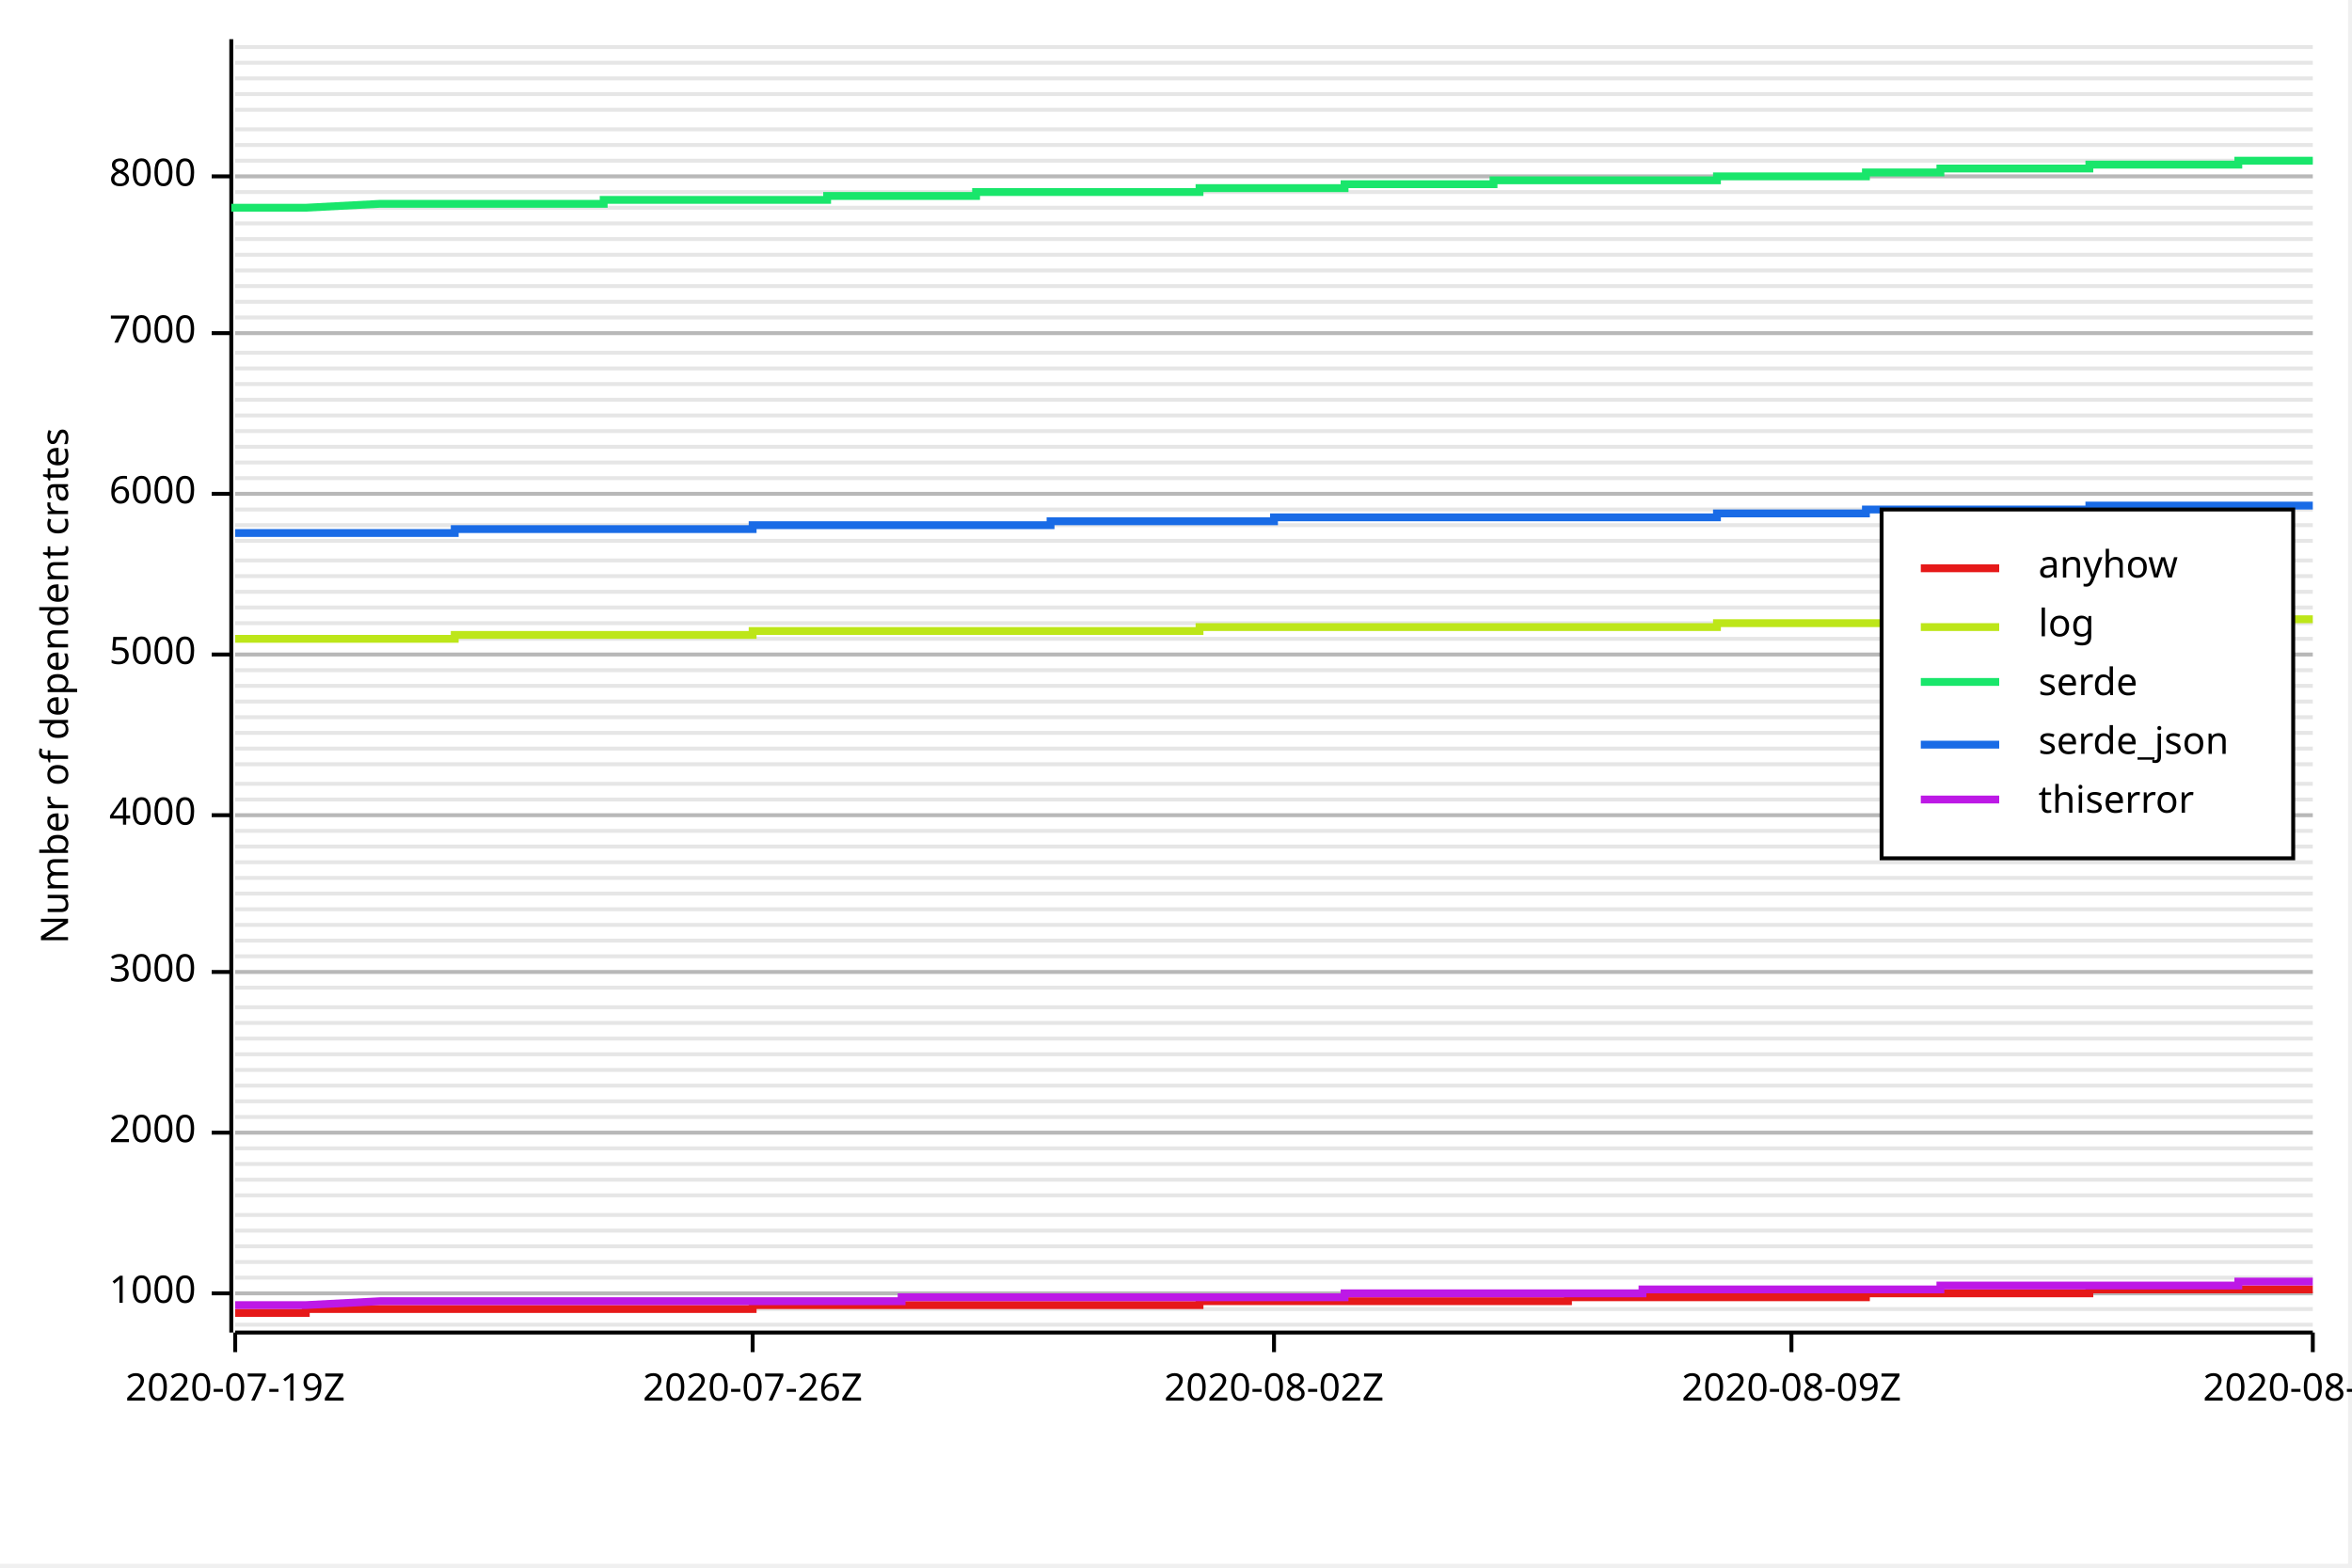
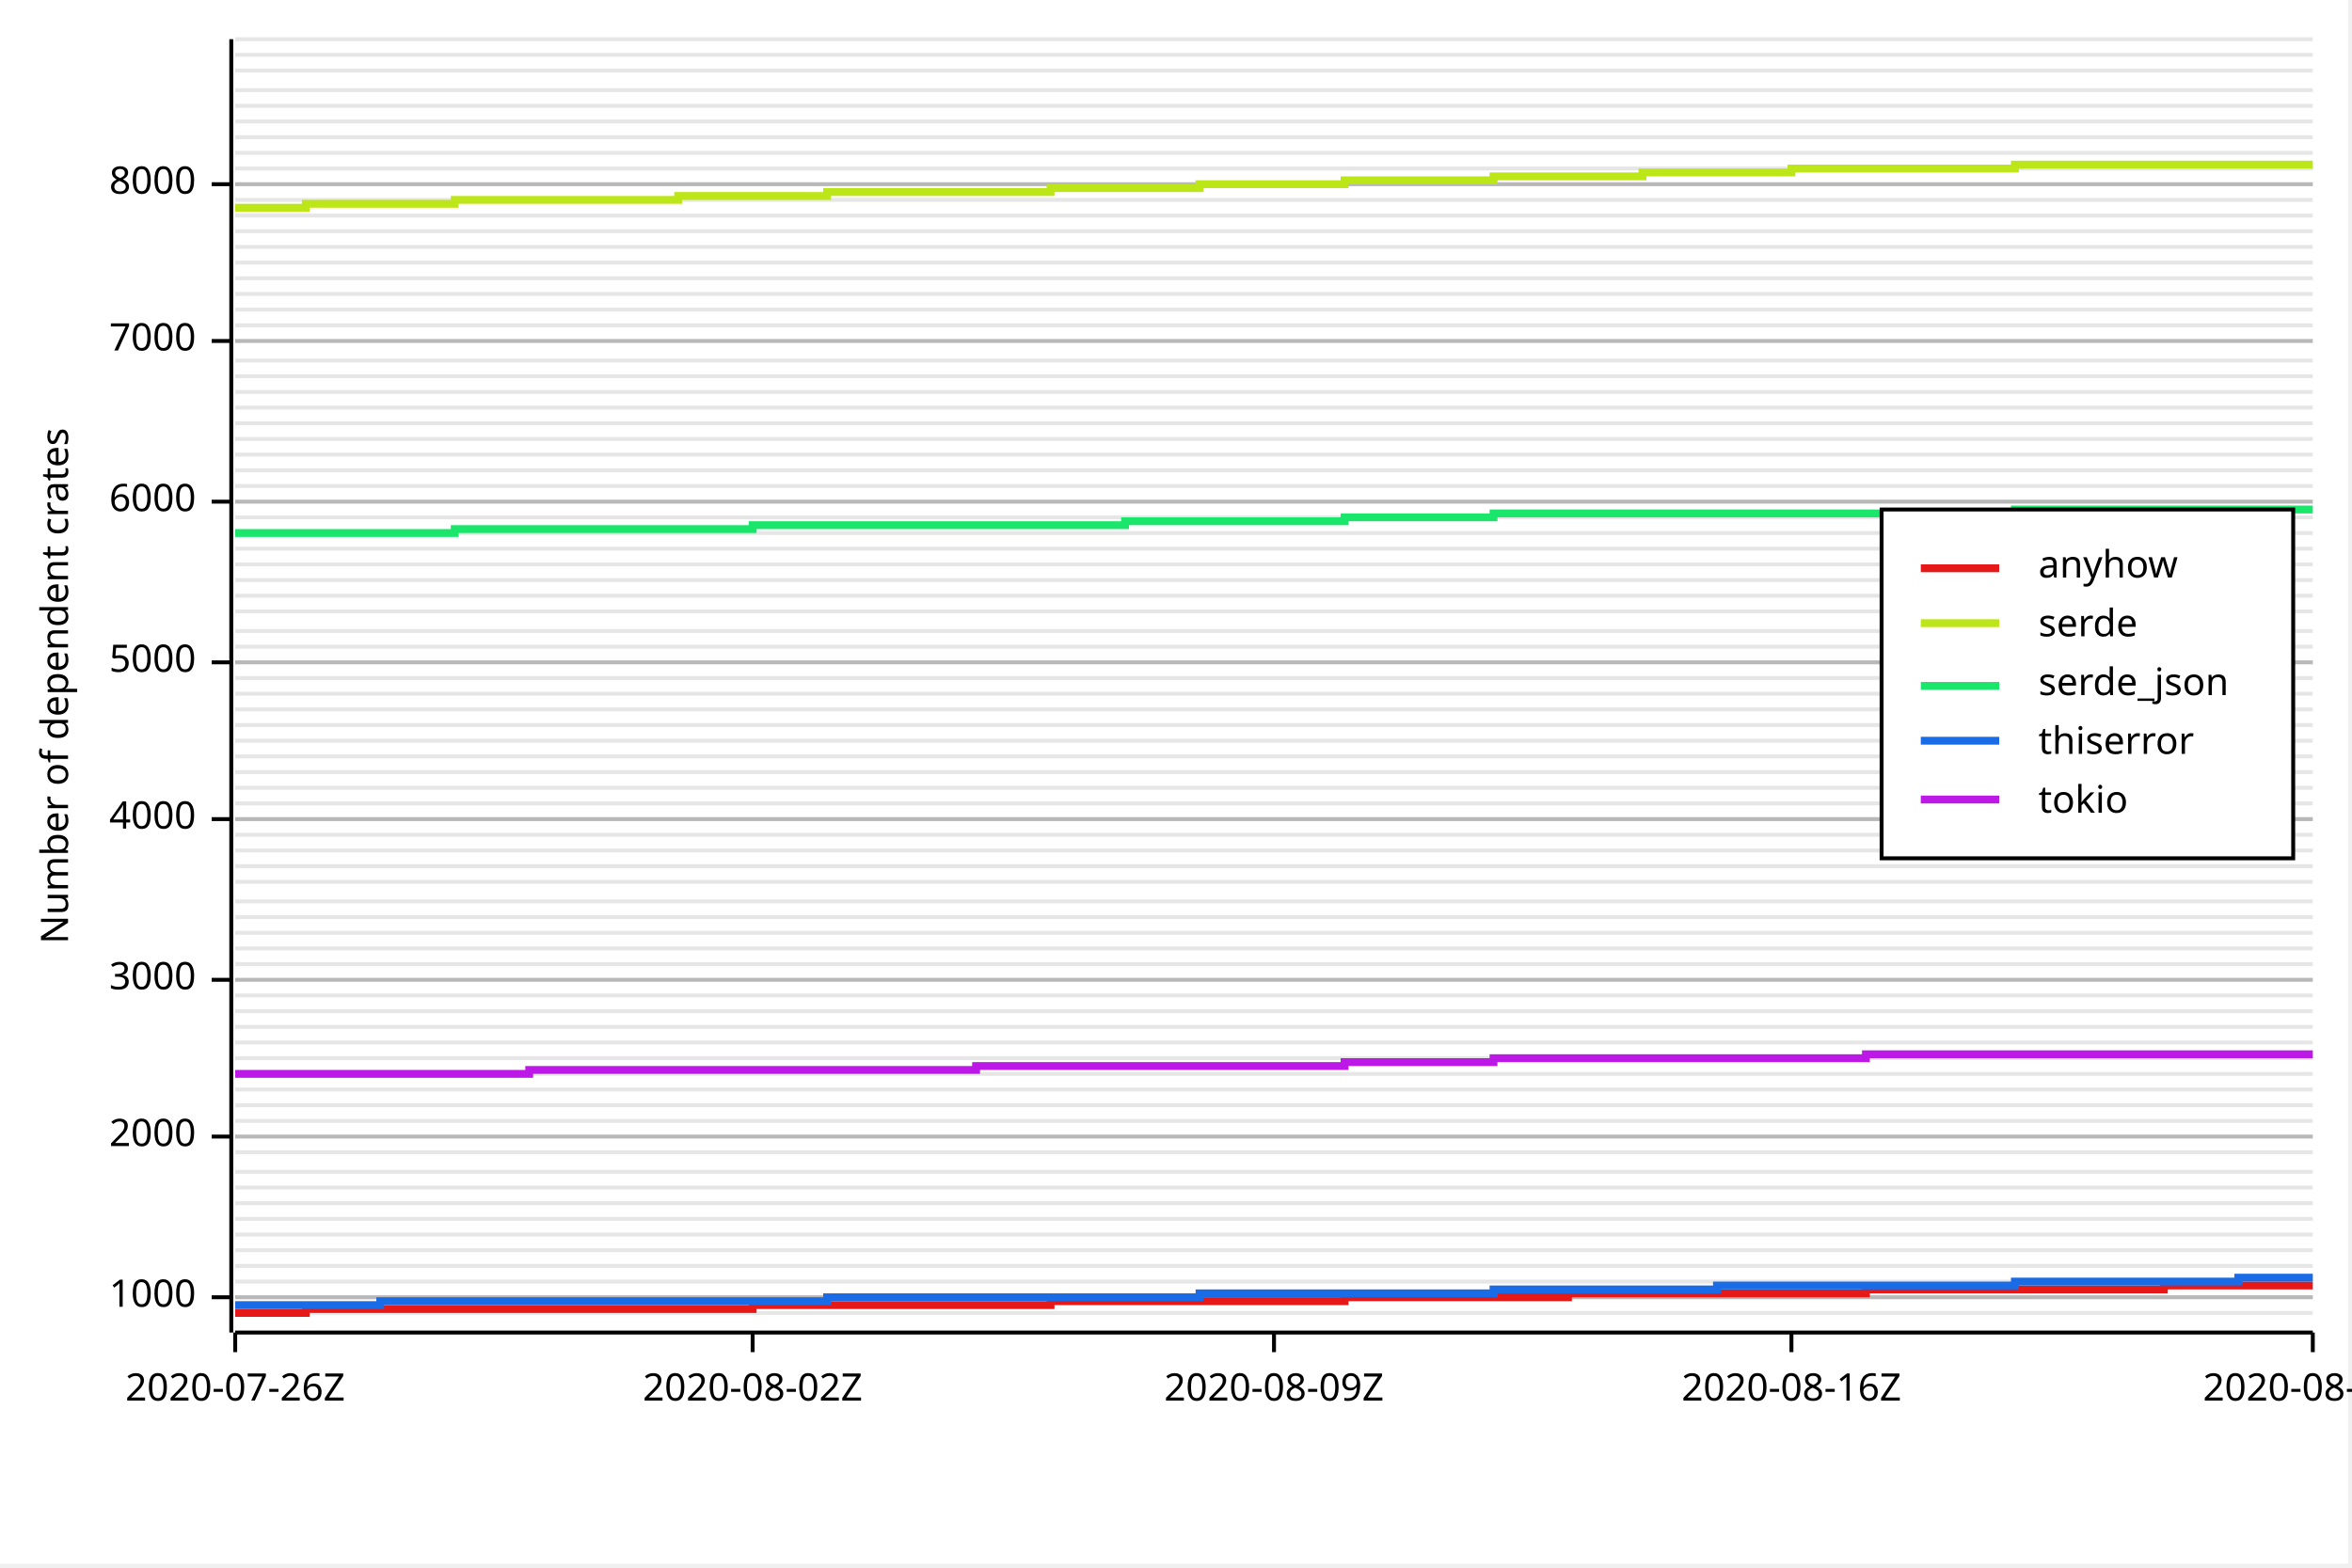
<svg xmlns="http://www.w3.org/2000/svg" width="600" height="400">
  <rect x="0" y="0" width="599" height="399" opacity="1" fill="#FFFFFF" stroke="none" />
-   <line opacity="0.1" stroke="#000000" stroke-width="1" x1="60" y1="338" x2="590" y2="338" />
-   <line opacity="0.1" stroke="#000000" stroke-width="1" x1="60" y1="334" x2="590" y2="334" />
-   <line opacity="0.1" stroke="#000000" stroke-width="1" x1="60" y1="330" x2="590" y2="330" />
-   <line opacity="0.1" stroke="#000000" stroke-width="1" x1="60" y1="326" x2="590" y2="326" />
-   <line opacity="0.1" stroke="#000000" stroke-width="1" x1="60" y1="322" x2="590" y2="322" />
-   <line opacity="0.1" stroke="#000000" stroke-width="1" x1="60" y1="318" x2="590" y2="318" />
-   <line opacity="0.1" stroke="#000000" stroke-width="1" x1="60" y1="314" x2="590" y2="314" />
-   <line opacity="0.1" stroke="#000000" stroke-width="1" x1="60" y1="310" x2="590" y2="310" />
-   <line opacity="0.1" stroke="#000000" stroke-width="1" x1="60" y1="305" x2="590" y2="305" />
-   <line opacity="0.1" stroke="#000000" stroke-width="1" x1="60" y1="301" x2="590" y2="301" />
-   <line opacity="0.1" stroke="#000000" stroke-width="1" x1="60" y1="297" x2="590" y2="297" />
-   <line opacity="0.1" stroke="#000000" stroke-width="1" x1="60" y1="293" x2="590" y2="293" />
-   <line opacity="0.1" stroke="#000000" stroke-width="1" x1="60" y1="289" x2="590" y2="289" />
-   <line opacity="0.1" stroke="#000000" stroke-width="1" x1="60" y1="285" x2="590" y2="285" />
-   <line opacity="0.1" stroke="#000000" stroke-width="1" x1="60" y1="281" x2="590" y2="281" />
-   <line opacity="0.1" stroke="#000000" stroke-width="1" x1="60" y1="277" x2="590" y2="277" />
-   <line opacity="0.1" stroke="#000000" stroke-width="1" x1="60" y1="273" x2="590" y2="273" />
-   <line opacity="0.1" stroke="#000000" stroke-width="1" x1="60" y1="269" x2="590" y2="269" />
-   <line opacity="0.1" stroke="#000000" stroke-width="1" x1="60" y1="265" x2="590" y2="265" />
-   <line opacity="0.1" stroke="#000000" stroke-width="1" x1="60" y1="261" x2="590" y2="261" />
-   <line opacity="0.1" stroke="#000000" stroke-width="1" x1="60" y1="257" x2="590" y2="257" />
-   <line opacity="0.1" stroke="#000000" stroke-width="1" x1="60" y1="252" x2="590" y2="252" />
-   <line opacity="0.1" stroke="#000000" stroke-width="1" x1="60" y1="248" x2="590" y2="248" />
-   <line opacity="0.1" stroke="#000000" stroke-width="1" x1="60" y1="244" x2="590" y2="244" />
-   <line opacity="0.1" stroke="#000000" stroke-width="1" x1="60" y1="240" x2="590" y2="240" />
-   <line opacity="0.1" stroke="#000000" stroke-width="1" x1="60" y1="236" x2="590" y2="236" />
-   <line opacity="0.1" stroke="#000000" stroke-width="1" x1="60" y1="232" x2="590" y2="232" />
-   <line opacity="0.1" stroke="#000000" stroke-width="1" x1="60" y1="228" x2="590" y2="228" />
-   <line opacity="0.1" stroke="#000000" stroke-width="1" x1="60" y1="224" x2="590" y2="224" />
-   <line opacity="0.1" stroke="#000000" stroke-width="1" x1="60" y1="220" x2="590" y2="220" />
-   <line opacity="0.1" stroke="#000000" stroke-width="1" x1="60" y1="216" x2="590" y2="216" />
-   <line opacity="0.1" stroke="#000000" stroke-width="1" x1="60" y1="212" x2="590" y2="212" />
-   <line opacity="0.1" stroke="#000000" stroke-width="1" x1="60" y1="208" x2="590" y2="208" />
-   <line opacity="0.1" stroke="#000000" stroke-width="1" x1="60" y1="204" x2="590" y2="204" />
-   <line opacity="0.1" stroke="#000000" stroke-width="1" x1="60" y1="200" x2="590" y2="200" />
-   <line opacity="0.1" stroke="#000000" stroke-width="1" x1="60" y1="195" x2="590" y2="195" />
-   <line opacity="0.1" stroke="#000000" stroke-width="1" x1="60" y1="191" x2="590" y2="191" />
-   <line opacity="0.1" stroke="#000000" stroke-width="1" x1="60" y1="187" x2="590" y2="187" />
-   <line opacity="0.1" stroke="#000000" stroke-width="1" x1="60" y1="183" x2="590" y2="183" />
-   <line opacity="0.1" stroke="#000000" stroke-width="1" x1="60" y1="179" x2="590" y2="179" />
-   <line opacity="0.1" stroke="#000000" stroke-width="1" x1="60" y1="175" x2="590" y2="175" />
-   <line opacity="0.1" stroke="#000000" stroke-width="1" x1="60" y1="171" x2="590" y2="171" />
-   <line opacity="0.1" stroke="#000000" stroke-width="1" x1="60" y1="167" x2="590" y2="167" />
-   <line opacity="0.1" stroke="#000000" stroke-width="1" x1="60" y1="163" x2="590" y2="163" />
-   <line opacity="0.1" stroke="#000000" stroke-width="1" x1="60" y1="159" x2="590" y2="159" />
-   <line opacity="0.1" stroke="#000000" stroke-width="1" x1="60" y1="155" x2="590" y2="155" />
-   <line opacity="0.1" stroke="#000000" stroke-width="1" x1="60" y1="151" x2="590" y2="151" />
-   <line opacity="0.1" stroke="#000000" stroke-width="1" x1="60" y1="147" x2="590" y2="147" />
-   <line opacity="0.1" stroke="#000000" stroke-width="1" x1="60" y1="143" x2="590" y2="143" />
-   <line opacity="0.1" stroke="#000000" stroke-width="1" x1="60" y1="138" x2="590" y2="138" />
-   <line opacity="0.1" stroke="#000000" stroke-width="1" x1="60" y1="134" x2="590" y2="134" />
-   <line opacity="0.1" stroke="#000000" stroke-width="1" x1="60" y1="130" x2="590" y2="130" />
-   <line opacity="0.1" stroke="#000000" stroke-width="1" x1="60" y1="126" x2="590" y2="126" />
-   <line opacity="0.1" stroke="#000000" stroke-width="1" x1="60" y1="122" x2="590" y2="122" />
-   <line opacity="0.1" stroke="#000000" stroke-width="1" x1="60" y1="118" x2="590" y2="118" />
-   <line opacity="0.1" stroke="#000000" stroke-width="1" x1="60" y1="114" x2="590" y2="114" />
-   <line opacity="0.1" stroke="#000000" stroke-width="1" x1="60" y1="110" x2="590" y2="110" />
-   <line opacity="0.1" stroke="#000000" stroke-width="1" x1="60" y1="106" x2="590" y2="106" />
-   <line opacity="0.1" stroke="#000000" stroke-width="1" x1="60" y1="102" x2="590" y2="102" />
-   <line opacity="0.1" stroke="#000000" stroke-width="1" x1="60" y1="98" x2="590" y2="98" />
-   <line opacity="0.1" stroke="#000000" stroke-width="1" x1="60" y1="94" x2="590" y2="94" />
-   <line opacity="0.1" stroke="#000000" stroke-width="1" x1="60" y1="90" x2="590" y2="90" />
-   <line opacity="0.1" stroke="#000000" stroke-width="1" x1="60" y1="85" x2="590" y2="85" />
-   <line opacity="0.1" stroke="#000000" stroke-width="1" x1="60" y1="81" x2="590" y2="81" />
-   <line opacity="0.1" stroke="#000000" stroke-width="1" x1="60" y1="77" x2="590" y2="77" />
-   <line opacity="0.1" stroke="#000000" stroke-width="1" x1="60" y1="73" x2="590" y2="73" />
-   <line opacity="0.1" stroke="#000000" stroke-width="1" x1="60" y1="69" x2="590" y2="69" />
-   <line opacity="0.1" stroke="#000000" stroke-width="1" x1="60" y1="65" x2="590" y2="65" />
-   <line opacity="0.1" stroke="#000000" stroke-width="1" x1="60" y1="61" x2="590" y2="61" />
-   <line opacity="0.1" stroke="#000000" stroke-width="1" x1="60" y1="57" x2="590" y2="57" />
-   <line opacity="0.1" stroke="#000000" stroke-width="1" x1="60" y1="53" x2="590" y2="53" />
-   <line opacity="0.1" stroke="#000000" stroke-width="1" x1="60" y1="49" x2="590" y2="49" />
-   <line opacity="0.1" stroke="#000000" stroke-width="1" x1="60" y1="45" x2="590" y2="45" />
-   <line opacity="0.1" stroke="#000000" stroke-width="1" x1="60" y1="41" x2="590" y2="41" />
-   <line opacity="0.1" stroke="#000000" stroke-width="1" x1="60" y1="37" x2="590" y2="37" />
-   <line opacity="0.1" stroke="#000000" stroke-width="1" x1="60" y1="33" x2="590" y2="33" />
-   <line opacity="0.1" stroke="#000000" stroke-width="1" x1="60" y1="28" x2="590" y2="28" />
-   <line opacity="0.1" stroke="#000000" stroke-width="1" x1="60" y1="24" x2="590" y2="24" />
-   <line opacity="0.1" stroke="#000000" stroke-width="1" x1="60" y1="20" x2="590" y2="20" />
-   <line opacity="0.1" stroke="#000000" stroke-width="1" x1="60" y1="16" x2="590" y2="16" />
-   <line opacity="0.1" stroke="#000000" stroke-width="1" x1="60" y1="12" x2="590" y2="12" />
+   <line opacity="0.1" stroke="#000000" stroke-width="1" x1="60" y1="335" x2="590" y2="335" />
+   <line opacity="0.1" stroke="#000000" stroke-width="1" x1="60" y1="331" x2="590" y2="331" />
+   <line opacity="0.1" stroke="#000000" stroke-width="1" x1="60" y1="327" x2="590" y2="327" />
+   <line opacity="0.1" stroke="#000000" stroke-width="1" x1="60" y1="323" x2="590" y2="323" />
+   <line opacity="0.1" stroke="#000000" stroke-width="1" x1="60" y1="319" x2="590" y2="319" />
+   <line opacity="0.1" stroke="#000000" stroke-width="1" x1="60" y1="315" x2="590" y2="315" />
+   <line opacity="0.1" stroke="#000000" stroke-width="1" x1="60" y1="311" x2="590" y2="311" />
+   <line opacity="0.1" stroke="#000000" stroke-width="1" x1="60" y1="307" x2="590" y2="307" />
+   <line opacity="0.1" stroke="#000000" stroke-width="1" x1="60" y1="303" x2="590" y2="303" />
+   <line opacity="0.1" stroke="#000000" stroke-width="1" x1="60" y1="299" x2="590" y2="299" />
+   <line opacity="0.1" stroke="#000000" stroke-width="1" x1="60" y1="294" x2="590" y2="294" />
+   <line opacity="0.1" stroke="#000000" stroke-width="1" x1="60" y1="290" x2="590" y2="290" />
+   <line opacity="0.1" stroke="#000000" stroke-width="1" x1="60" y1="286" x2="590" y2="286" />
+   <line opacity="0.1" stroke="#000000" stroke-width="1" x1="60" y1="282" x2="590" y2="282" />
+   <line opacity="0.1" stroke="#000000" stroke-width="1" x1="60" y1="278" x2="590" y2="278" />
+   <line opacity="0.1" stroke="#000000" stroke-width="1" x1="60" y1="274" x2="590" y2="274" />
+   <line opacity="0.1" stroke="#000000" stroke-width="1" x1="60" y1="270" x2="590" y2="270" />
+   <line opacity="0.1" stroke="#000000" stroke-width="1" x1="60" y1="266" x2="590" y2="266" />
+   <line opacity="0.1" stroke="#000000" stroke-width="1" x1="60" y1="262" x2="590" y2="262" />
+   <line opacity="0.1" stroke="#000000" stroke-width="1" x1="60" y1="258" x2="590" y2="258" />
+   <line opacity="0.1" stroke="#000000" stroke-width="1" x1="60" y1="254" x2="590" y2="254" />
+   <line opacity="0.1" stroke="#000000" stroke-width="1" x1="60" y1="250" x2="590" y2="250" />
+   <line opacity="0.1" stroke="#000000" stroke-width="1" x1="60" y1="246" x2="590" y2="246" />
+   <line opacity="0.1" stroke="#000000" stroke-width="1" x1="60" y1="242" x2="590" y2="242" />
+   <line opacity="0.1" stroke="#000000" stroke-width="1" x1="60" y1="238" x2="590" y2="238" />
+   <line opacity="0.1" stroke="#000000" stroke-width="1" x1="60" y1="234" x2="590" y2="234" />
+   <line opacity="0.1" stroke="#000000" stroke-width="1" x1="60" y1="230" x2="590" y2="230" />
+   <line opacity="0.1" stroke="#000000" stroke-width="1" x1="60" y1="225" x2="590" y2="225" />
+   <line opacity="0.1" stroke="#000000" stroke-width="1" x1="60" y1="221" x2="590" y2="221" />
+   <line opacity="0.1" stroke="#000000" stroke-width="1" x1="60" y1="217" x2="590" y2="217" />
+   <line opacity="0.1" stroke="#000000" stroke-width="1" x1="60" y1="213" x2="590" y2="213" />
+   <line opacity="0.1" stroke="#000000" stroke-width="1" x1="60" y1="209" x2="590" y2="209" />
+   <line opacity="0.1" stroke="#000000" stroke-width="1" x1="60" y1="205" x2="590" y2="205" />
+   <line opacity="0.1" stroke="#000000" stroke-width="1" x1="60" y1="201" x2="590" y2="201" />
+   <line opacity="0.1" stroke="#000000" stroke-width="1" x1="60" y1="197" x2="590" y2="197" />
+   <line opacity="0.1" stroke="#000000" stroke-width="1" x1="60" y1="193" x2="590" y2="193" />
+   <line opacity="0.1" stroke="#000000" stroke-width="1" x1="60" y1="189" x2="590" y2="189" />
+   <line opacity="0.1" stroke="#000000" stroke-width="1" x1="60" y1="185" x2="590" y2="185" />
+   <line opacity="0.1" stroke="#000000" stroke-width="1" x1="60" y1="181" x2="590" y2="181" />
+   <line opacity="0.1" stroke="#000000" stroke-width="1" x1="60" y1="177" x2="590" y2="177" />
+   <line opacity="0.1" stroke="#000000" stroke-width="1" x1="60" y1="173" x2="590" y2="173" />
+   <line opacity="0.1" stroke="#000000" stroke-width="1" x1="60" y1="169" x2="590" y2="169" />
+   <line opacity="0.1" stroke="#000000" stroke-width="1" x1="60" y1="165" x2="590" y2="165" />
+   <line opacity="0.1" stroke="#000000" stroke-width="1" x1="60" y1="161" x2="590" y2="161" />
+   <line opacity="0.1" stroke="#000000" stroke-width="1" x1="60" y1="156" x2="590" y2="156" />
+   <line opacity="0.1" stroke="#000000" stroke-width="1" x1="60" y1="152" x2="590" y2="152" />
+   <line opacity="0.1" stroke="#000000" stroke-width="1" x1="60" y1="148" x2="590" y2="148" />
+   <line opacity="0.1" stroke="#000000" stroke-width="1" x1="60" y1="144" x2="590" y2="144" />
+   <line opacity="0.1" stroke="#000000" stroke-width="1" x1="60" y1="140" x2="590" y2="140" />
+   <line opacity="0.1" stroke="#000000" stroke-width="1" x1="60" y1="136" x2="590" y2="136" />
+   <line opacity="0.1" stroke="#000000" stroke-width="1" x1="60" y1="132" x2="590" y2="132" />
+   <line opacity="0.1" stroke="#000000" stroke-width="1" x1="60" y1="128" x2="590" y2="128" />
+   <line opacity="0.1" stroke="#000000" stroke-width="1" x1="60" y1="124" x2="590" y2="124" />
+   <line opacity="0.1" stroke="#000000" stroke-width="1" x1="60" y1="120" x2="590" y2="120" />
+   <line opacity="0.1" stroke="#000000" stroke-width="1" x1="60" y1="116" x2="590" y2="116" />
+   <line opacity="0.1" stroke="#000000" stroke-width="1" x1="60" y1="112" x2="590" y2="112" />
+   <line opacity="0.1" stroke="#000000" stroke-width="1" x1="60" y1="108" x2="590" y2="108" />
+   <line opacity="0.1" stroke="#000000" stroke-width="1" x1="60" y1="104" x2="590" y2="104" />
+   <line opacity="0.1" stroke="#000000" stroke-width="1" x1="60" y1="100" x2="590" y2="100" />
+   <line opacity="0.1" stroke="#000000" stroke-width="1" x1="60" y1="96" x2="590" y2="96" />
+   <line opacity="0.1" stroke="#000000" stroke-width="1" x1="60" y1="92" x2="590" y2="92" />
+   <line opacity="0.1" stroke="#000000" stroke-width="1" x1="60" y1="87" x2="590" y2="87" />
+   <line opacity="0.1" stroke="#000000" stroke-width="1" x1="60" y1="83" x2="590" y2="83" />
+   <line opacity="0.1" stroke="#000000" stroke-width="1" x1="60" y1="79" x2="590" y2="79" />
+   <line opacity="0.1" stroke="#000000" stroke-width="1" x1="60" y1="75" x2="590" y2="75" />
+   <line opacity="0.1" stroke="#000000" stroke-width="1" x1="60" y1="71" x2="590" y2="71" />
+   <line opacity="0.1" stroke="#000000" stroke-width="1" x1="60" y1="67" x2="590" y2="67" />
+   <line opacity="0.1" stroke="#000000" stroke-width="1" x1="60" y1="63" x2="590" y2="63" />
+   <line opacity="0.1" stroke="#000000" stroke-width="1" x1="60" y1="59" x2="590" y2="59" />
+   <line opacity="0.1" stroke="#000000" stroke-width="1" x1="60" y1="55" x2="590" y2="55" />
+   <line opacity="0.1" stroke="#000000" stroke-width="1" x1="60" y1="51" x2="590" y2="51" />
+   <line opacity="0.1" stroke="#000000" stroke-width="1" x1="60" y1="47" x2="590" y2="47" />
+   <line opacity="0.1" stroke="#000000" stroke-width="1" x1="60" y1="43" x2="590" y2="43" />
+   <line opacity="0.1" stroke="#000000" stroke-width="1" x1="60" y1="39" x2="590" y2="39" />
+   <line opacity="0.1" stroke="#000000" stroke-width="1" x1="60" y1="35" x2="590" y2="35" />
+   <line opacity="0.1" stroke="#000000" stroke-width="1" x1="60" y1="31" x2="590" y2="31" />
+   <line opacity="0.1" stroke="#000000" stroke-width="1" x1="60" y1="27" x2="590" y2="27" />
+   <line opacity="0.1" stroke="#000000" stroke-width="1" x1="60" y1="23" x2="590" y2="23" />
+   <line opacity="0.1" stroke="#000000" stroke-width="1" x1="60" y1="18" x2="590" y2="18" />
+   <line opacity="0.1" stroke="#000000" stroke-width="1" x1="60" y1="14" x2="590" y2="14" />
+   <line opacity="0.1" stroke="#000000" stroke-width="1" x1="60" y1="10" x2="590" y2="10" />
  <text x="10" y="175" dy="0.76em" text-anchor="middle" font-family="sans-serif" font-size="9.677" opacity="1" fill="#000000" transform="rotate(270, 10, 175)">
Number of dependent crates
</text>
-   <line opacity="0.2" stroke="#000000" stroke-width="1" x1="60" y1="330" x2="590" y2="330" />
-   <line opacity="0.2" stroke="#000000" stroke-width="1" x1="60" y1="289" x2="590" y2="289" />
-   <line opacity="0.2" stroke="#000000" stroke-width="1" x1="60" y1="248" x2="590" y2="248" />
-   <line opacity="0.2" stroke="#000000" stroke-width="1" x1="60" y1="208" x2="590" y2="208" />
-   <line opacity="0.2" stroke="#000000" stroke-width="1" x1="60" y1="167" x2="590" y2="167" />
-   <line opacity="0.2" stroke="#000000" stroke-width="1" x1="60" y1="126" x2="590" y2="126" />
-   <line opacity="0.2" stroke="#000000" stroke-width="1" x1="60" y1="85" x2="590" y2="85" />
-   <line opacity="0.2" stroke="#000000" stroke-width="1" x1="60" y1="45" x2="590" y2="45" />
+   <line opacity="0.2" stroke="#000000" stroke-width="1" x1="60" y1="331" x2="590" y2="331" />
+   <line opacity="0.2" stroke="#000000" stroke-width="1" x1="60" y1="290" x2="590" y2="290" />
+   <line opacity="0.2" stroke="#000000" stroke-width="1" x1="60" y1="250" x2="590" y2="250" />
+   <line opacity="0.2" stroke="#000000" stroke-width="1" x1="60" y1="209" x2="590" y2="209" />
+   <line opacity="0.2" stroke="#000000" stroke-width="1" x1="60" y1="169" x2="590" y2="169" />
+   <line opacity="0.2" stroke="#000000" stroke-width="1" x1="60" y1="128" x2="590" y2="128" />
+   <line opacity="0.2" stroke="#000000" stroke-width="1" x1="60" y1="87" x2="590" y2="87" />
+   <line opacity="0.2" stroke="#000000" stroke-width="1" x1="60" y1="47" x2="590" y2="47" />
  <polyline fill="none" opacity="1" stroke="#000000" stroke-width="1" points="59,10 59,340 " />
-   <text x="50" y="330" dy="0.5ex" text-anchor="end" font-family="sans-serif" font-size="9.677" opacity="1" fill="#000000">
+   <text x="50" y="331" dy="0.5ex" text-anchor="end" font-family="sans-serif" font-size="9.677" opacity="1" fill="#000000">
1000
</text>
-   <polyline fill="none" opacity="1" stroke="#000000" stroke-width="1" points="54,330 59,330 " />
-   <text x="50" y="289" dy="0.5ex" text-anchor="end" font-family="sans-serif" font-size="9.677" opacity="1" fill="#000000">
+   <polyline fill="none" opacity="1" stroke="#000000" stroke-width="1" points="54,331 59,331 " />
+   <text x="50" y="290" dy="0.5ex" text-anchor="end" font-family="sans-serif" font-size="9.677" opacity="1" fill="#000000">
2000
</text>
-   <polyline fill="none" opacity="1" stroke="#000000" stroke-width="1" points="54,289 59,289 " />
-   <text x="50" y="248" dy="0.5ex" text-anchor="end" font-family="sans-serif" font-size="9.677" opacity="1" fill="#000000">
+   <polyline fill="none" opacity="1" stroke="#000000" stroke-width="1" points="54,290 59,290 " />
+   <text x="50" y="250" dy="0.5ex" text-anchor="end" font-family="sans-serif" font-size="9.677" opacity="1" fill="#000000">
3000
</text>
-   <polyline fill="none" opacity="1" stroke="#000000" stroke-width="1" points="54,248 59,248 " />
-   <text x="50" y="208" dy="0.5ex" text-anchor="end" font-family="sans-serif" font-size="9.677" opacity="1" fill="#000000">
+   <polyline fill="none" opacity="1" stroke="#000000" stroke-width="1" points="54,250 59,250 " />
+   <text x="50" y="209" dy="0.5ex" text-anchor="end" font-family="sans-serif" font-size="9.677" opacity="1" fill="#000000">
4000
</text>
-   <polyline fill="none" opacity="1" stroke="#000000" stroke-width="1" points="54,208 59,208 " />
-   <text x="50" y="167" dy="0.5ex" text-anchor="end" font-family="sans-serif" font-size="9.677" opacity="1" fill="#000000">
+   <polyline fill="none" opacity="1" stroke="#000000" stroke-width="1" points="54,209 59,209 " />
+   <text x="50" y="169" dy="0.5ex" text-anchor="end" font-family="sans-serif" font-size="9.677" opacity="1" fill="#000000">
5000
</text>
-   <polyline fill="none" opacity="1" stroke="#000000" stroke-width="1" points="54,167 59,167 " />
-   <text x="50" y="126" dy="0.5ex" text-anchor="end" font-family="sans-serif" font-size="9.677" opacity="1" fill="#000000">
+   <polyline fill="none" opacity="1" stroke="#000000" stroke-width="1" points="54,169 59,169 " />
+   <text x="50" y="128" dy="0.5ex" text-anchor="end" font-family="sans-serif" font-size="9.677" opacity="1" fill="#000000">
6000
</text>
-   <polyline fill="none" opacity="1" stroke="#000000" stroke-width="1" points="54,126 59,126 " />
-   <text x="50" y="85" dy="0.5ex" text-anchor="end" font-family="sans-serif" font-size="9.677" opacity="1" fill="#000000">
+   <polyline fill="none" opacity="1" stroke="#000000" stroke-width="1" points="54,128 59,128 " />
+   <text x="50" y="87" dy="0.5ex" text-anchor="end" font-family="sans-serif" font-size="9.677" opacity="1" fill="#000000">
7000
</text>
-   <polyline fill="none" opacity="1" stroke="#000000" stroke-width="1" points="54,85 59,85 " />
-   <text x="50" y="45" dy="0.5ex" text-anchor="end" font-family="sans-serif" font-size="9.677" opacity="1" fill="#000000">
+   <polyline fill="none" opacity="1" stroke="#000000" stroke-width="1" points="54,87 59,87 " />
+   <text x="50" y="47" dy="0.5ex" text-anchor="end" font-family="sans-serif" font-size="9.677" opacity="1" fill="#000000">
8000
</text>
-   <polyline fill="none" opacity="1" stroke="#000000" stroke-width="1" points="54,45 59,45 " />
+   <polyline fill="none" opacity="1" stroke="#000000" stroke-width="1" points="54,47 59,47 " />
  <polyline fill="none" opacity="1" stroke="#000000" stroke-width="1" points="60,340 590,340 " />
  <text x="60" y="350" dy="0.76em" text-anchor="middle" font-family="sans-serif" font-size="9.677" opacity="1" fill="#000000">
- 2020-07-19Z
+ 2020-07-26Z
</text>
  <polyline fill="none" opacity="1" stroke="#000000" stroke-width="1" points="60,340 60,345 " />
  <text x="192" y="350" dy="0.76em" text-anchor="middle" font-family="sans-serif" font-size="9.677" opacity="1" fill="#000000">
- 2020-07-26Z
+ 2020-08-02Z
</text>
  <polyline fill="none" opacity="1" stroke="#000000" stroke-width="1" points="192,340 192,345 " />
  <text x="325" y="350" dy="0.76em" text-anchor="middle" font-family="sans-serif" font-size="9.677" opacity="1" fill="#000000">
- 2020-08-02Z
+ 2020-08-09Z
</text>
  <polyline fill="none" opacity="1" stroke="#000000" stroke-width="1" points="325,340 325,345 " />
  <text x="457" y="350" dy="0.76em" text-anchor="middle" font-family="sans-serif" font-size="9.677" opacity="1" fill="#000000">
- 2020-08-09Z
+ 2020-08-16Z
</text>
  <polyline fill="none" opacity="1" stroke="#000000" stroke-width="1" points="457,340 457,345 " />
  <text x="590" y="350" dy="0.76em" text-anchor="middle" font-family="sans-serif" font-size="9.677" opacity="1" fill="#000000">
- 2020-08-16Z
+ 2020-08-23Z
</text>
  <polyline fill="none" opacity="1" stroke="#000000" stroke-width="1" points="590,340 590,345 " />
-   <polyline fill="none" opacity="1" stroke="#E61919" stroke-width="2" points="60,335 60,335 78,335 78,334 97,334 116,334 116,334 135,334 135,334 154,334 154,334 173,334 173,334 192,334 192,333 211,333 211,333 230,333 230,333 249,333 249,333 268,333 268,333 287,333 287,333 306,333 306,332 325,332 325,332 343,332 343,332 362,332 362,332 381,332 381,332 400,332 400,331 419,331 419,331 438,331 438,331 457,331 476,331 476,330 495,330 495,330 514,330 514,330 533,330 533,329 552,329 552,329 571,329 571,329 590,329 " />
-   <polyline fill="none" opacity="1" stroke="#BDE619" stroke-width="2" points="60,163 60,163 78,163 78,163 97,163 116,163 116,162 135,162 135,162 154,162 154,162 173,162 173,162 192,162 192,161 211,161 211,161 230,161 230,161 249,161 249,161 268,161 268,161 287,161 287,161 306,161 306,160 325,160 325,160 343,160 343,160 362,160 362,160 381,160 381,160 400,160 400,160 419,160 419,160 438,160 438,159 457,159 476,159 476,159 495,159 495,159 514,159 514,158 533,158 533,158 552,158 552,158 571,158 571,158 590,158 " />
-   <polyline fill="none" opacity="1" stroke="#19E66B" stroke-width="2" points="60,54 60,53 78,53 78,53 97,52 116,52 116,52 135,52 135,52 154,52 154,51 173,51 173,51 192,51 192,51 211,51 211,50 230,50 230,50 249,50 249,49 268,49 268,49 287,49 287,49 306,49 306,48 325,48 325,48 343,48 343,47 362,47 362,47 381,47 381,46 400,46 400,46 419,46 419,46 438,46 438,45 457,45 476,45 476,44 495,44 495,43 514,43 514,43 533,43 533,42 552,42 552,42 571,42 571,41 590,41 " />
-   <polyline fill="none" opacity="1" stroke="#196BE6" stroke-width="2" points="60,136 60,136 78,136 78,136 97,136 116,136 116,135 135,135 135,135 154,135 154,135 173,135 173,135 192,135 192,134 211,134 211,134 230,134 230,134 249,134 249,134 268,134 268,133 287,133 287,133 306,133 306,133 325,133 325,132 343,132 343,132 362,132 362,132 381,132 381,132 400,132 400,132 419,132 419,132 438,132 438,131 457,131 476,131 476,130 495,130 495,130 514,130 514,130 533,130 533,129 552,129 552,129 571,129 571,129 590,129 " />
-   <polyline fill="none" opacity="1" stroke="#BD19E6" stroke-width="2" points="60,333 60,333 78,333 78,333 97,332 116,332 116,332 135,332 135,332 154,332 154,332 173,332 173,332 192,332 192,332 211,332 211,332 230,332 230,331 249,331 249,331 268,331 268,331 287,331 287,331 306,331 306,331 325,331 325,331 343,331 343,330 362,330 362,330 381,330 381,330 400,330 400,330 419,330 419,329 438,329 438,329 457,329 476,329 476,329 495,329 495,328 514,328 514,328 533,328 533,328 552,328 552,328 571,328 571,327 590,327 " />
+   <polyline fill="none" opacity="1" stroke="#E61919" stroke-width="2" points="60,335 60,335 78,335 78,334 97,334 97,334 116,334 116,334 135,334 135,334 154,334 154,334 173,334 173,334 192,334 192,333 211,333 211,333 230,333 230,333 249,333 249,333 268,333 268,332 287,332 287,332 306,332 306,332 325,332 343,332 343,331 362,331 362,331 381,331 381,331 400,331 400,330 419,330 419,330 438,330 438,330 457,330 457,330 476,330 476,329 495,329 495,329 514,329 514,329 533,329 533,329 552,329 552,328 571,328 571,328 590,328 " />
+   <polyline fill="none" opacity="1" stroke="#BDE619" stroke-width="2" points="60,53 60,53 78,53 78,52 97,52 97,52 116,52 116,51 135,51 135,51 154,51 154,51 173,51 173,50 192,50 192,50 211,50 211,49 230,49 230,49 249,49 249,49 268,49 268,48 287,48 287,48 306,48 306,47 325,47 343,47 343,46 362,46 362,46 381,46 381,45 400,45 400,45 419,45 419,44 438,44 438,44 457,44 457,43 476,43 476,43 495,43 495,43 514,43 514,42 533,42 533,42 552,42 552,42 571,42 571,42 590,42 " />
+   <polyline fill="none" opacity="1" stroke="#19E66B" stroke-width="2" points="60,136 60,136 78,136 78,136 97,136 97,136 116,136 116,135 135,135 135,135 154,135 154,135 173,135 173,135 192,135 192,134 211,134 211,134 230,134 230,134 249,134 249,134 268,134 268,134 287,134 287,133 306,133 306,133 325,133 343,133 343,132 362,132 362,132 381,132 381,131 400,131 400,131 419,131 419,131 438,131 438,131 457,131 457,131 476,131 476,131 495,131 495,131 514,131 514,130 533,130 533,130 552,130 552,130 571,130 571,130 590,130 " />
+   <polyline fill="none" opacity="1" stroke="#196BE6" stroke-width="2" points="60,333 60,333 78,333 78,333 97,333 97,332 116,332 116,332 135,332 135,332 154,332 154,332 173,332 173,332 192,332 192,332 211,332 211,331 230,331 230,331 249,331 249,331 268,331 268,331 287,331 287,331 306,331 306,330 325,330 343,330 343,330 362,330 362,330 381,330 381,329 400,329 400,329 419,329 419,329 438,329 438,328 457,328 457,328 476,328 476,328 495,328 495,328 514,328 514,327 533,327 533,327 552,327 552,327 571,327 571,326 590,326 " />
+   <polyline fill="none" opacity="1" stroke="#BD19E6" stroke-width="2" points="60,274 60,274 78,274 78,274 97,274 97,274 116,274 116,274 135,274 135,273 154,273 154,273 173,273 173,273 192,273 192,273 211,273 211,273 230,273 230,273 249,273 249,272 268,272 268,272 287,272 287,272 306,272 306,272 325,272 343,272 343,271 362,271 362,271 381,271 381,270 400,270 400,270 419,270 419,270 438,270 438,270 457,270 457,270 476,270 476,269 495,269 495,269 514,269 514,269 533,269 533,269 552,269 552,269 571,269 571,269 590,269 " />
  <rect x="480" y="130" width="105" height="89" opacity="1" fill="#FFFFFF" stroke="none" />
  <rect x="480" y="130" width="105" height="89" opacity="1" fill="none" stroke="#000000" />
  <text x="520" y="140" dy="0.76em" text-anchor="start" font-family="sans-serif" font-size="9.677" opacity="1" fill="#000000">
anyhow
</text>
  <text x="520" y="155" dy="0.76em" text-anchor="start" font-family="sans-serif" font-size="9.677" opacity="1" fill="#000000">
- log
+ serde
</text>
  <text x="520" y="170" dy="0.76em" text-anchor="start" font-family="sans-serif" font-size="9.677" opacity="1" fill="#000000">
- serde
+ serde_json
</text>
  <text x="520" y="185" dy="0.76em" text-anchor="start" font-family="sans-serif" font-size="9.677" opacity="1" fill="#000000">
- serde_json
+ thiserror
</text>
  <text x="520" y="200" dy="0.76em" text-anchor="start" font-family="sans-serif" font-size="9.677" opacity="1" fill="#000000">
- thiserror
+ tokio
</text>
  <polyline fill="none" opacity="1" stroke="#E61919" stroke-width="2" points="490,145 510,145 " />
-   <polyline fill="none" opacity="1" stroke="#BDE619" stroke-width="2" points="490,160 510,160 " />
-   <polyline fill="none" opacity="1" stroke="#19E66B" stroke-width="2" points="490,174 510,174 " />
-   <polyline fill="none" opacity="1" stroke="#196BE6" stroke-width="2" points="490,190 510,190 " />
+   <polyline fill="none" opacity="1" stroke="#BDE619" stroke-width="2" points="490,159 510,159 " />
+   <polyline fill="none" opacity="1" stroke="#19E66B" stroke-width="2" points="490,175 510,175 " />
+   <polyline fill="none" opacity="1" stroke="#196BE6" stroke-width="2" points="490,189 510,189 " />
  <polyline fill="none" opacity="1" stroke="#BD19E6" stroke-width="2" points="490,204 510,204 " />
</svg>
